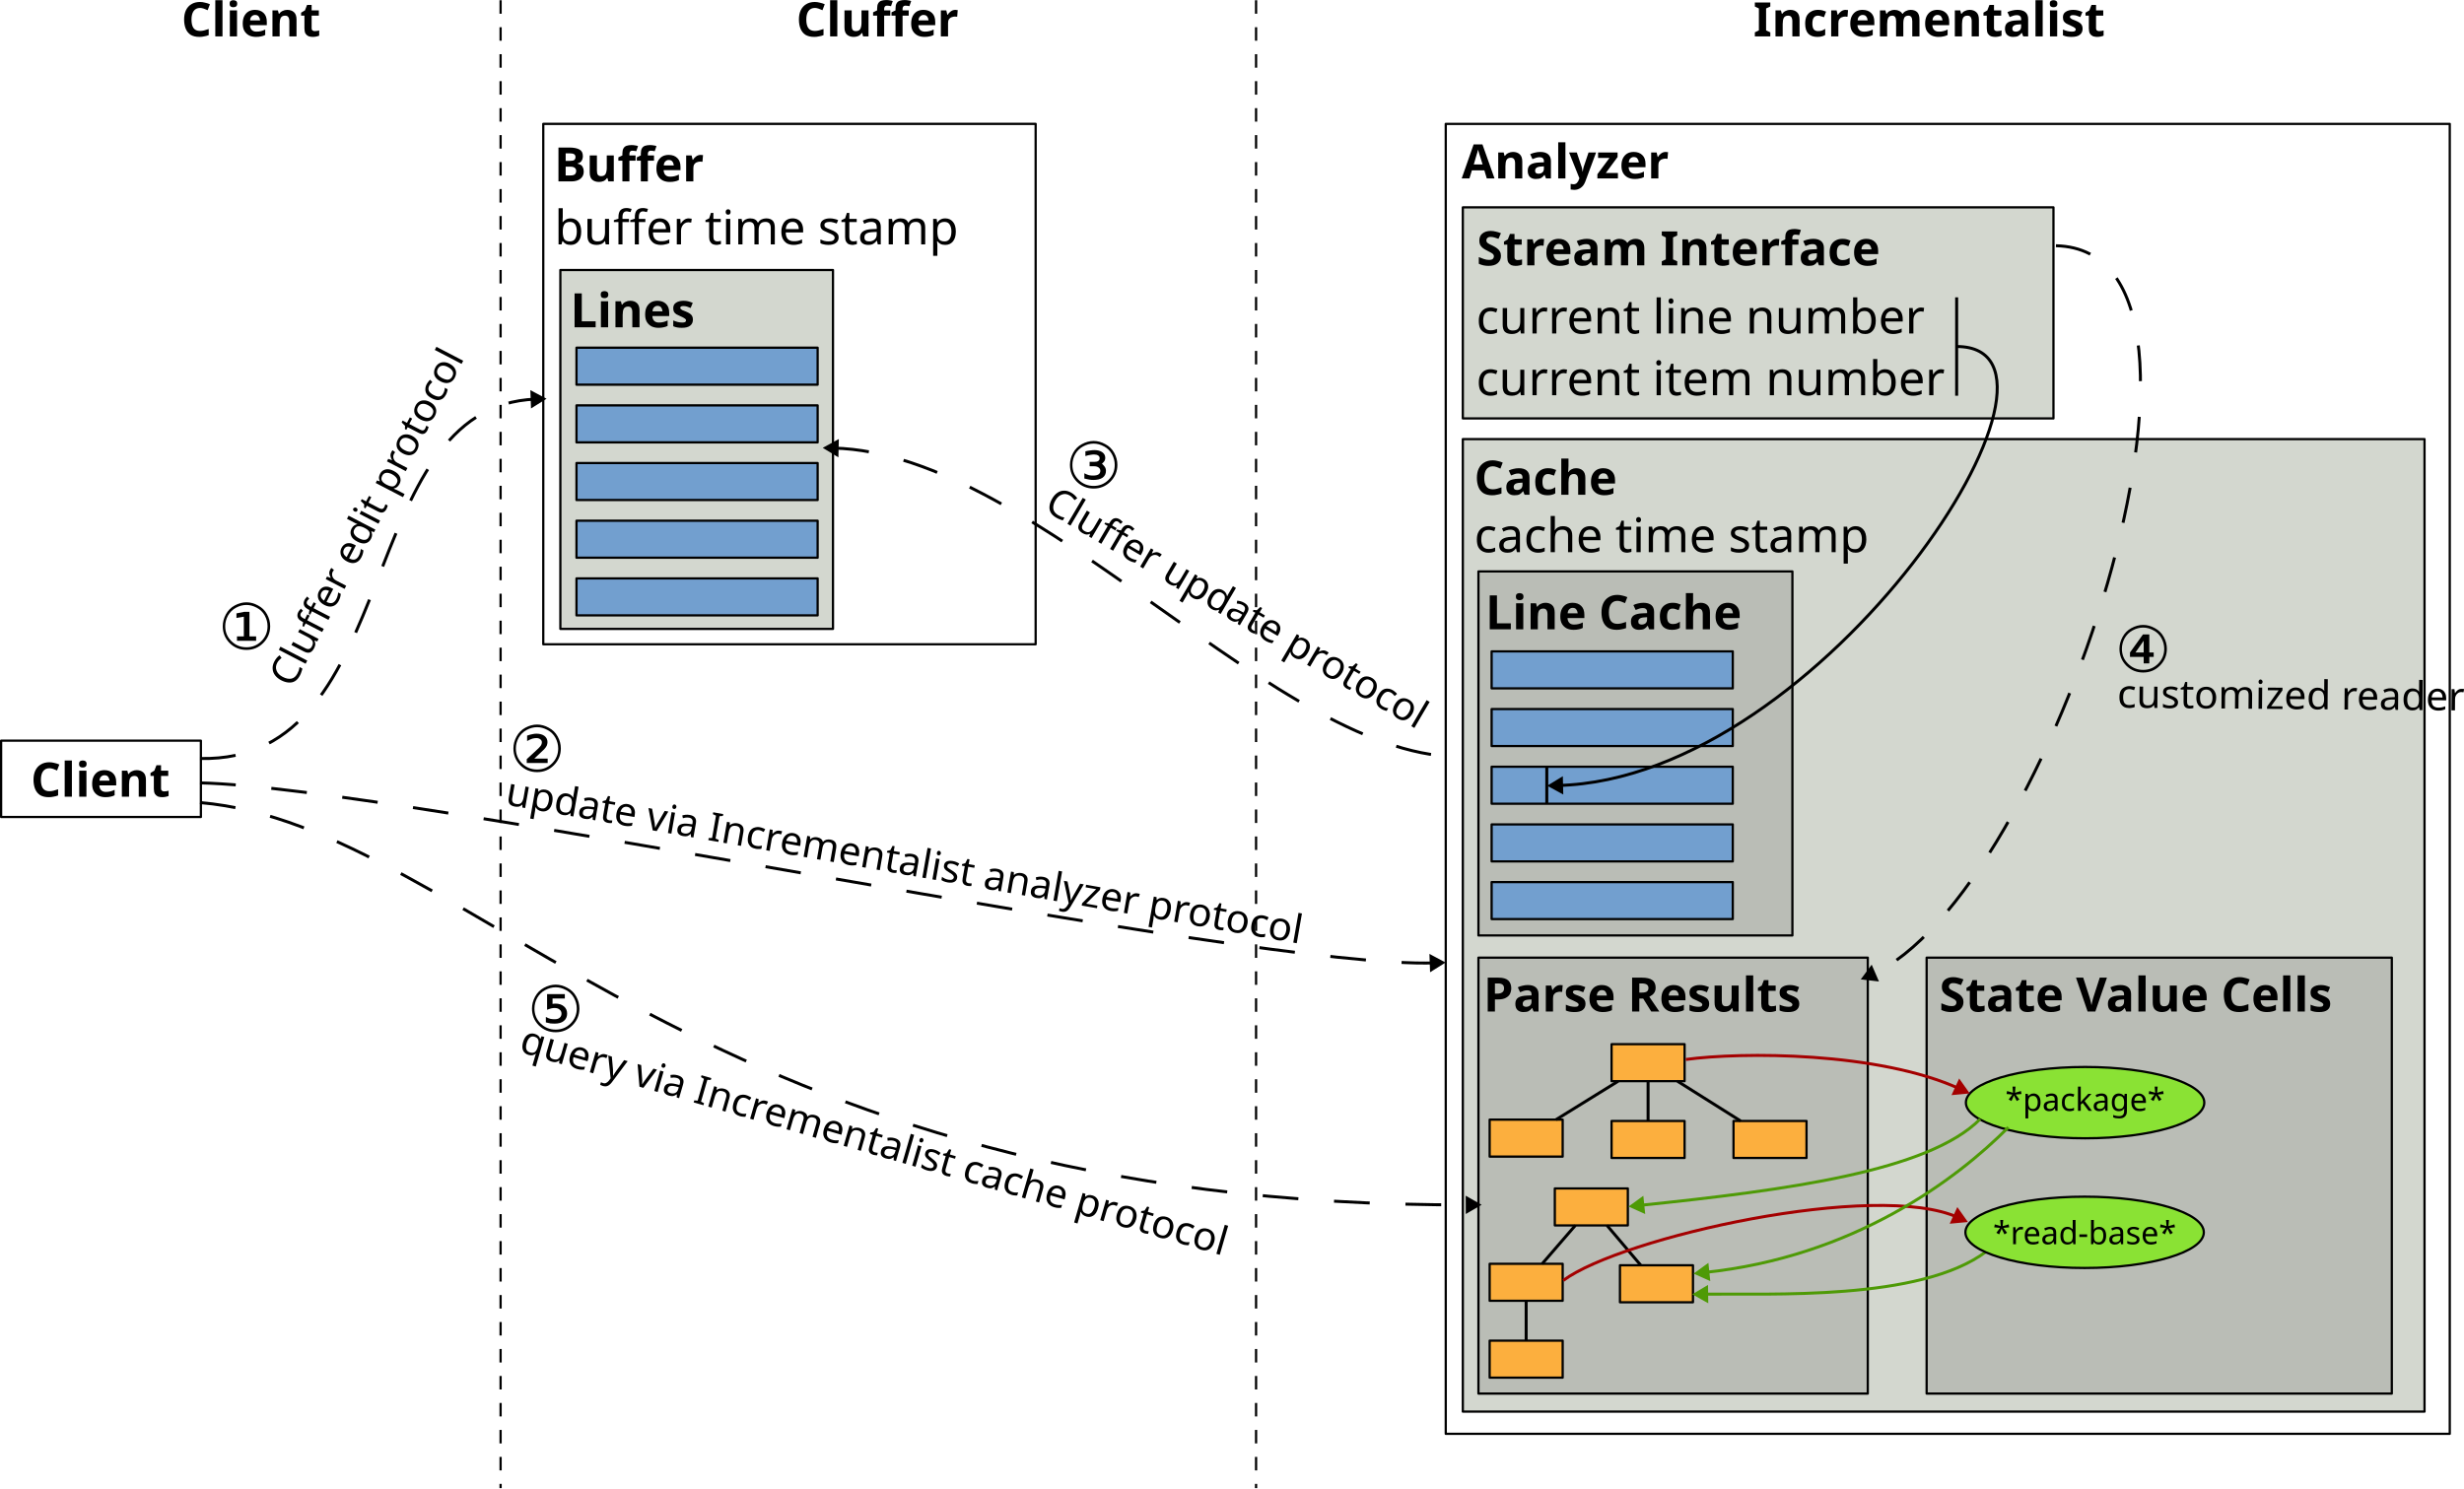
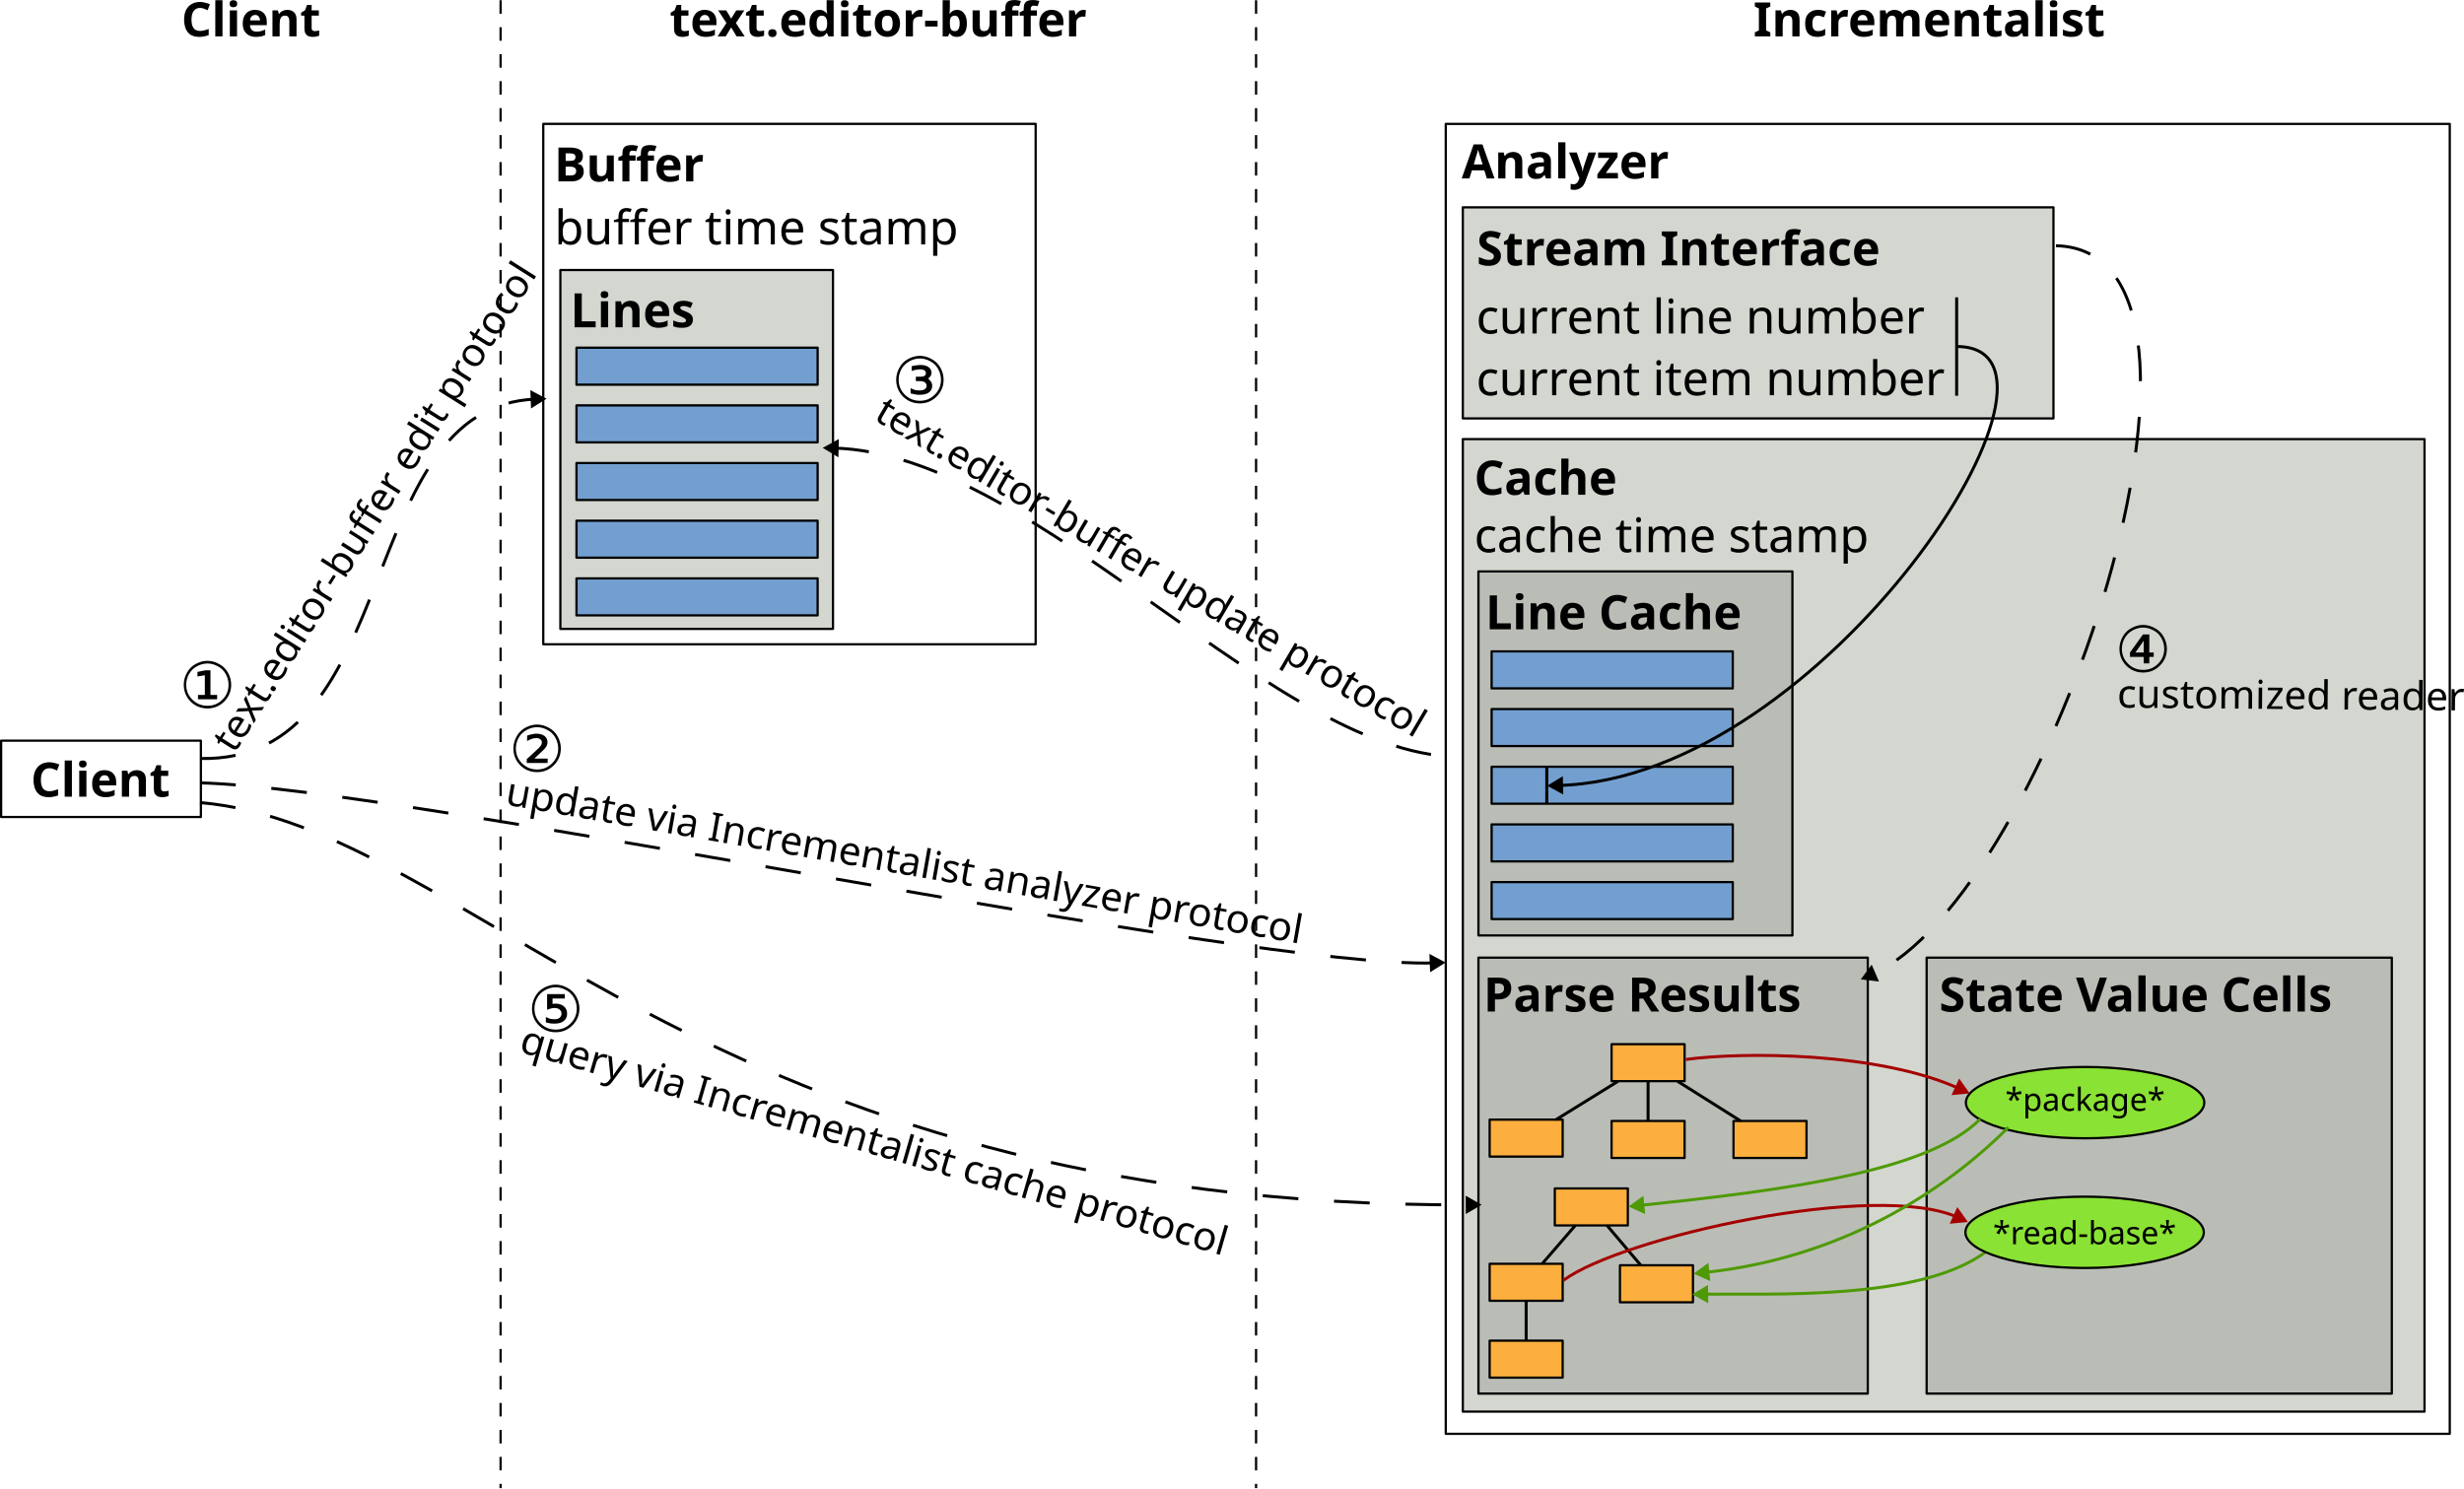
<svg xmlns="http://www.w3.org/2000/svg" width="219.188mm" height="132.401mm" viewBox="0 0 219.188 132.401" version="1.1" id="svg5">
  <defs id="defs2">
    <marker style="overflow:visible" id="TriangleStart" refX="0" refY="0" orient="auto-start-reverse" markerWidth="5.324" markerHeight="6.155" viewBox="0 0 5.324 6.155" preserveAspectRatio="xMidYMid">
      <path transform="scale(0.5)" style="fill:context-stroke;fill-rule:evenodd;stroke:context-stroke;stroke-width:1pt" d="M 5.77,0 -2.88,5 V -5 Z" id="path135" />
    </marker>
  </defs>
  <g id="layer1" transform="translate(11.72963,7.361603)">
    <rect style="fill:none;fill-opacity:1;fill-rule:evenodd;stroke:#000000;stroke-width:0.2;stroke-linecap:round;stroke-linejoin:round;stroke-dasharray:none;stroke-dashoffset:0;stroke-opacity:1" id="rect1004" width="89.313" height="116.545" x="116.879" y="3.66" />
    <text xml:space="preserve" style="font-style:normal;font-variant:normal;font-weight:normal;font-stretch:normal;font-size:4.939px;line-height:0.132px;font-family:sans-serif;-inkscape-font-specification:'sans-serif, Normal';font-variant-ligatures:normal;font-variant-caps:normal;font-variant-numeric:normal;font-variant-east-asian:normal;letter-spacing:0px;word-spacing:0px;fill:#000000;fill-opacity:1;stroke:none;stroke-width:0.265px;stroke-linecap:butt;stroke-linejoin:miter;stroke-opacity:1" x="118.298" y="8.515" id="text1008">
      <tspan id="tspan1006" style="font-style:normal;font-variant:normal;font-weight:bold;font-stretch:normal;font-size:4.233px;font-family:sans-serif;-inkscape-font-specification:'sans-serif, Bold';font-variant-ligatures:normal;font-variant-caps:normal;font-variant-numeric:normal;font-variant-east-asian:normal;fill:#000000;fill-opacity:1;stroke:none;stroke-width:0.265px" x="118.298" y="8.515">Analyzer</tspan>
    </text>
    <g id="g1416" transform="translate(29.57349,-4.517737)">
      <rect style="fill:none;fill-opacity:1;fill-rule:evenodd;stroke:#000000;stroke-width:0.2;stroke-linecap:round;stroke-linejoin:round;stroke-dasharray:none;stroke-dashoffset:0;stroke-opacity:1" id="rect234" width="43.8" height="46.301" x="7.024" y="8.177" />
      <text xml:space="preserve" style="font-style:normal;font-variant:normal;font-weight:normal;font-stretch:normal;font-size:4.939px;line-height:0.132px;font-family:sans-serif;-inkscape-font-specification:'sans-serif, Normal';font-variant-ligatures:normal;font-variant-caps:normal;font-variant-numeric:normal;font-variant-east-asian:normal;letter-spacing:0px;word-spacing:0px;fill:#000000;fill-opacity:1;stroke:none;stroke-width:0.265px;stroke-linecap:butt;stroke-linejoin:miter;stroke-opacity:1" x="8" y="13.293" id="text952">
        <tspan id="tspan950" style="font-style:normal;font-variant:normal;font-weight:bold;font-stretch:normal;font-size:4.233px;font-family:sans-serif;-inkscape-font-specification:'sans-serif, Bold';font-variant-ligatures:normal;font-variant-caps:normal;font-variant-numeric:normal;font-variant-east-asian:normal;fill:#000000;fill-opacity:1;stroke:none;stroke-width:0.265px" x="8" y="13.293">Buffer</tspan>
      </text>
      <g id="g1087" transform="translate(-40.71443,41.00176)">
        <rect style="fill:#d3d7cf;fill-opacity:1;fill-rule:evenodd;stroke:#000000;stroke-width:0.2;stroke-linecap:round;stroke-linejoin:round;stroke-dasharray:none;stroke-dashoffset:0;stroke-opacity:1" id="rect1063" width="24.252" height="31.93" x="49.259" y="-19.823" />
        <rect style="fill:#729fcf;fill-opacity:1;fill-rule:evenodd;stroke:#000000;stroke-width:0.2;stroke-linecap:round;stroke-linejoin:round;stroke-dasharray:none;stroke-dashoffset:0;stroke-opacity:1" id="rect1065" width="21.452" height="3.291" x="50.693" y="-12.911" />
        <text xml:space="preserve" style="font-style:normal;font-variant:normal;font-weight:normal;font-stretch:normal;font-size:4.939px;line-height:0.132px;font-family:sans-serif;-inkscape-font-specification:'sans-serif, Normal';font-variant-ligatures:normal;font-variant-caps:normal;font-variant-numeric:normal;font-variant-east-asian:normal;letter-spacing:0px;word-spacing:0px;fill:#000000;fill-opacity:1;stroke:none;stroke-width:0.265px;stroke-linecap:butt;stroke-linejoin:miter;stroke-opacity:1" x="50.149" y="-14.73" id="text1069">
          <tspan id="tspan1067" style="font-style:normal;font-variant:normal;font-weight:bold;font-stretch:normal;font-size:4.233px;font-family:sans-serif;-inkscape-font-specification:'sans-serif, Bold';font-variant-ligatures:normal;font-variant-caps:normal;font-variant-numeric:normal;font-variant-east-asian:normal;fill:#000000;fill-opacity:1;stroke:none;stroke-width:0.265px" x="50.149" y="-14.73">Lines</tspan>
        </text>
        <rect style="fill:#729fcf;fill-opacity:1;fill-rule:evenodd;stroke:#000000;stroke-width:0.2;stroke-linecap:round;stroke-linejoin:round;stroke-dasharray:none;stroke-dashoffset:0;stroke-opacity:1" id="rect1071" width="21.452" height="3.291" x="50.693" y="-7.779" />
        <rect style="fill:#729fcf;fill-opacity:1;fill-rule:evenodd;stroke:#000000;stroke-width:0.2;stroke-linecap:round;stroke-linejoin:round;stroke-dasharray:none;stroke-dashoffset:0;stroke-opacity:1" id="rect1073" width="21.452" height="3.291" x="50.693" y="-2.648" />
        <rect style="fill:#729fcf;fill-opacity:1;fill-rule:evenodd;stroke:#000000;stroke-width:0.2;stroke-linecap:round;stroke-linejoin:round;stroke-dasharray:none;stroke-dashoffset:0;stroke-opacity:1" id="rect1075" width="21.452" height="3.291" x="50.693" y="2.483" />
        <rect style="fill:#729fcf;fill-opacity:1;fill-rule:evenodd;stroke:#000000;stroke-width:0.2;stroke-linecap:round;stroke-linejoin:round;stroke-dasharray:none;stroke-dashoffset:0;stroke-opacity:1" id="rect1077" width="21.452" height="3.291" x="50.693" y="7.614" />
      </g>
      <text xml:space="preserve" style="font-style:normal;font-variant:normal;font-weight:normal;font-stretch:normal;font-size:4.939px;line-height:0.132px;font-family:sans-serif;-inkscape-font-specification:'sans-serif, Normal';font-variant-ligatures:normal;font-variant-caps:normal;font-variant-numeric:normal;font-variant-east-asian:normal;letter-spacing:0px;word-spacing:0px;fill:#000000;fill-opacity:1;stroke:none;stroke-width:0.265px;stroke-linecap:butt;stroke-linejoin:miter;stroke-opacity:1" x="8.025" y="18.895" id="text1319">
        <tspan id="tspan1317" style="font-style:normal;font-variant:normal;font-weight:normal;font-stretch:normal;font-size:4.233px;font-family:sans-serif;-inkscape-font-specification:'sans-serif, Normal';font-variant-ligatures:normal;font-variant-caps:normal;font-variant-numeric:normal;font-variant-east-asian:normal;fill:#000000;fill-opacity:1;stroke:none;stroke-width:0.265px" x="8.025" y="18.895">buffer time stamp</tspan>
      </text>
    </g>
    <g id="g1652" transform="translate(-1.921683,-11.72685)">
      <rect style="fill:#d3d7cf;fill-opacity:1;fill-rule:evenodd;stroke:#000000;stroke-width:0.2;stroke-linecap:round;stroke-linejoin:round;stroke-dasharray:none;stroke-dashoffset:0;stroke-opacity:1" id="rect1057" width="85.548" height="86.528" x="120.32" y="43.431" />
      <text xml:space="preserve" style="font-style:normal;font-variant:normal;font-weight:normal;font-stretch:normal;font-size:4.939px;line-height:0.132px;font-family:sans-serif;-inkscape-font-specification:'sans-serif, Normal';font-variant-ligatures:normal;font-variant-caps:normal;font-variant-numeric:normal;font-variant-east-asian:normal;letter-spacing:0px;word-spacing:0px;fill:#000000;fill-opacity:1;stroke:none;stroke-width:0.265px;stroke-linecap:butt;stroke-linejoin:miter;stroke-opacity:1" x="121.322" y="48.379" id="text1061">
        <tspan id="tspan1059" style="font-style:normal;font-variant:normal;font-weight:bold;font-stretch:normal;font-size:4.233px;font-family:sans-serif;-inkscape-font-specification:'sans-serif, Bold';font-variant-ligatures:normal;font-variant-caps:normal;font-variant-numeric:normal;font-variant-east-asian:normal;fill:#000000;fill-opacity:1;stroke:none;stroke-width:0.265px" x="121.322" y="48.379">Cache</tspan>
      </text>
      <text xml:space="preserve" style="font-style:normal;font-variant:normal;font-weight:normal;font-stretch:normal;font-size:4.939px;line-height:0.132px;font-family:sans-serif;-inkscape-font-specification:'sans-serif, Normal';font-variant-ligatures:normal;font-variant-caps:normal;font-variant-numeric:normal;font-variant-east-asian:normal;letter-spacing:0px;word-spacing:0px;fill:#000000;fill-opacity:1;stroke:none;stroke-width:0.265px;stroke-linecap:butt;stroke-linejoin:miter;stroke-opacity:1" x="121.337" y="53.491" id="text1315">
        <tspan id="tspan1313" style="font-style:normal;font-variant:normal;font-weight:normal;font-stretch:normal;font-size:4.233px;font-family:sans-serif;-inkscape-font-specification:'sans-serif, Normal';font-variant-ligatures:normal;font-variant-caps:normal;font-variant-numeric:normal;font-variant-east-asian:normal;fill:#000000;fill-opacity:1;stroke:none;stroke-width:0.265px" x="121.337" y="53.491">cache time stamp</tspan>
      </text>
      <g id="g1552" transform="translate(-2.281771,-17.0742)">
        <rect style="fill:#babdb6;fill-opacity:1;fill-rule:evenodd;stroke:#000000;stroke-width:0.2;stroke-linecap:round;stroke-linejoin:round;stroke-dasharray:none;stroke-dashoffset:0;stroke-opacity:1" id="rect1107" width="34.635" height="38.785" x="123.99" y="106.642" />
        <text xml:space="preserve" style="font-style:normal;font-variant:normal;font-weight:normal;font-stretch:normal;font-size:4.939px;line-height:0.132px;font-family:sans-serif;-inkscape-font-specification:'sans-serif, Normal';font-variant-ligatures:normal;font-variant-caps:normal;font-variant-numeric:normal;font-variant-east-asian:normal;letter-spacing:0px;word-spacing:0px;fill:#000000;fill-opacity:1;stroke:none;stroke-width:0.265px;stroke-linecap:butt;stroke-linejoin:miter;stroke-opacity:1" x="124.443" y="111.439" id="text1113">
          <tspan id="tspan1111" style="font-style:normal;font-variant:normal;font-weight:bold;font-stretch:normal;font-size:4.233px;font-family:sans-serif;-inkscape-font-specification:'sans-serif, Bold';font-variant-ligatures:normal;font-variant-caps:normal;font-variant-numeric:normal;font-variant-east-asian:normal;fill:#000000;fill-opacity:1;stroke:none;stroke-width:0.265px" x="124.443" y="111.439">Parse Results</tspan>
        </text>
        <g id="g1522" transform="translate(-4.243311,-4.44754)">
          <rect style="fill:#fcaf3e;fill-opacity:1;fill-rule:evenodd;stroke:#000000;stroke-width:0.2;stroke-linecap:round;stroke-linejoin:round;stroke-dasharray:none;stroke-dashoffset:0;stroke-opacity:1" id="rect1109" width="6.495" height="3.291" x="140.077" y="118.789" />
          <rect style="fill:#fcaf3e;fill-opacity:1;fill-rule:evenodd;stroke:#000000;stroke-width:0.2;stroke-linecap:round;stroke-linejoin:round;stroke-dasharray:none;stroke-dashoffset:0;stroke-opacity:1" id="rect1125" width="6.495" height="3.291" x="129.231" y="125.501" />
          <rect style="fill:#fcaf3e;fill-opacity:1;fill-rule:evenodd;stroke:#000000;stroke-width:0.2;stroke-linecap:round;stroke-linejoin:round;stroke-dasharray:none;stroke-dashoffset:0;stroke-opacity:1" id="rect1127" width="6.495" height="3.291" x="140.077" y="125.62" />
          <rect style="fill:#fcaf3e;fill-opacity:1;fill-rule:evenodd;stroke:#000000;stroke-width:0.2;stroke-linecap:round;stroke-linejoin:round;stroke-dasharray:none;stroke-dashoffset:0;stroke-opacity:1" id="rect1137" width="6.495" height="3.291" x="150.923" y="125.62" />
          <path style="fill:none;fill-rule:evenodd;stroke:#000000;stroke-width:0.265px;stroke-linecap:butt;stroke-linejoin:miter;stroke-opacity:1" d="m 140.665,122.081 -5.527,3.42" id="path1214" />
          <path style="fill:none;fill-rule:evenodd;stroke:#000000;stroke-width:0.265px;stroke-linecap:butt;stroke-linejoin:miter;stroke-opacity:1" d="m 143.324,122.081 0,3.539" id="path1216" />
          <path style="fill:none;fill-rule:evenodd;stroke:#000000;stroke-width:0.265px;stroke-linecap:butt;stroke-linejoin:miter;stroke-opacity:1" d="m 145.937,122.081 5.62,3.539" id="path1218" />
        </g>
        <g id="g1531" transform="translate(-4.243311,-9.695215)">
          <rect style="fill:#fcaf3e;fill-opacity:1;fill-rule:evenodd;stroke:#000000;stroke-width:0.2;stroke-linecap:round;stroke-linejoin:round;stroke-dasharray:none;stroke-dashoffset:0;stroke-opacity:1" id="rect1129" width="6.495" height="3.291" x="135.027" y="136.87" />
          <rect style="fill:#fcaf3e;fill-opacity:1;fill-rule:evenodd;stroke:#000000;stroke-width:0.2;stroke-linecap:round;stroke-linejoin:round;stroke-dasharray:none;stroke-dashoffset:0;stroke-opacity:1" id="rect1133" width="6.495" height="3.291" x="129.231" y="150.412" />
          <rect style="fill:#fcaf3e;fill-opacity:1;fill-rule:evenodd;stroke:#000000;stroke-width:0.2;stroke-linecap:round;stroke-linejoin:round;stroke-dasharray:none;stroke-dashoffset:0;stroke-opacity:1" id="rect1131" width="6.495" height="3.291" x="129.231" y="143.575" />
          <rect style="fill:#fcaf3e;fill-opacity:1;fill-rule:evenodd;stroke:#000000;stroke-width:0.2;stroke-linecap:round;stroke-linejoin:round;stroke-dasharray:none;stroke-dashoffset:0;stroke-opacity:1" id="rect1135" width="6.495" height="3.291" x="140.822" y="143.707" />
          <path style="fill:none;fill-rule:evenodd;stroke:#000000;stroke-width:0.265px;stroke-linecap:butt;stroke-linejoin:miter;stroke-opacity:1" d="m 136.852,140.162 -2.951,3.414" id="path1224" />
          <path style="fill:none;fill-rule:evenodd;stroke:#000000;stroke-width:0.265px;stroke-linecap:butt;stroke-linejoin:miter;stroke-opacity:1" d="m 132.478,146.866 v 3.546" id="path1226" />
          <path style="fill:none;fill-rule:evenodd;stroke:#000000;stroke-width:0.265px;stroke-linecap:butt;stroke-linejoin:miter;stroke-opacity:1" d="m 139.669,140.162 3.006,3.546" id="path1228" />
        </g>
      </g>
      <g id="g1496" transform="translate(-2.270533,-12.90343)">
        <rect style="fill:#babdb6;fill-opacity:1;fill-rule:evenodd;stroke:#000000;stroke-width:0.2;stroke-linecap:round;stroke-linejoin:round;stroke-dasharray:none;stroke-dashoffset:0;stroke-opacity:1" id="rect1089" width="27.929" height="32.387" x="123.979" y="68.11" />
        <rect style="fill:#729fcf;fill-opacity:1;fill-rule:evenodd;stroke:#000000;stroke-width:0.2;stroke-linecap:round;stroke-linejoin:round;stroke-dasharray:none;stroke-dashoffset:0;stroke-opacity:1" id="rect1091" width="21.452" height="3.291" x="125.152" y="75.223" />
        <rect style="fill:#729fcf;fill-opacity:1;fill-rule:evenodd;stroke:#000000;stroke-width:0.2;stroke-linecap:round;stroke-linejoin:round;stroke-dasharray:none;stroke-dashoffset:0;stroke-opacity:1" id="rect1097" width="21.452" height="3.291" x="125.152" y="80.354" />
        <rect style="fill:#729fcf;fill-opacity:1;fill-rule:evenodd;stroke:#000000;stroke-width:0.2;stroke-linecap:round;stroke-linejoin:round;stroke-dasharray:none;stroke-dashoffset:0;stroke-opacity:1" id="rect1099" width="21.452" height="3.291" x="125.152" y="85.485" />
        <rect style="fill:#729fcf;fill-opacity:1;fill-rule:evenodd;stroke:#000000;stroke-width:0.2;stroke-linecap:round;stroke-linejoin:round;stroke-dasharray:none;stroke-dashoffset:0;stroke-opacity:1" id="rect1101" width="21.452" height="3.291" x="125.152" y="90.617" />
        <rect style="fill:#729fcf;fill-opacity:1;fill-rule:evenodd;stroke:#000000;stroke-width:0.2;stroke-linecap:round;stroke-linejoin:round;stroke-dasharray:none;stroke-dashoffset:0;stroke-opacity:1" id="rect1103" width="21.452" height="3.291" x="125.152" y="95.748" />
        <text xml:space="preserve" style="font-style:normal;font-variant:normal;font-weight:normal;font-stretch:normal;font-size:4.939px;line-height:0.132px;font-family:sans-serif;-inkscape-font-specification:'sans-serif, Normal';font-variant-ligatures:normal;font-variant-caps:normal;font-variant-numeric:normal;font-variant-east-asian:normal;letter-spacing:0px;word-spacing:0px;fill:#000000;fill-opacity:1;stroke:none;stroke-width:0.265px;stroke-linecap:butt;stroke-linejoin:miter;stroke-opacity:1" x="124.608" y="73.257" id="text1095">
          <tspan id="tspan1093" style="font-style:normal;font-variant:normal;font-weight:bold;font-stretch:normal;font-size:4.233px;font-family:sans-serif;-inkscape-font-specification:'sans-serif, Bold';font-variant-ligatures:normal;font-variant-caps:normal;font-variant-numeric:normal;font-variant-east-asian:normal;fill:#000000;fill-opacity:1;stroke:none;stroke-width:0.265px" x="124.608" y="73.257">Line Cache</tspan>
        </text>
      </g>
      <rect style="fill:#babdb6;fill-opacity:1;fill-rule:evenodd;stroke:#000000;stroke-width:0.2;stroke-linecap:round;stroke-linejoin:round;stroke-dasharray:none;stroke-dashoffset:0;stroke-opacity:1" id="rect1196" width="41.38" height="38.785" x="163.86" y="106.642" transform="translate(-2.281771,-17.0742)" />
      <text xml:space="preserve" style="font-style:normal;font-variant:normal;font-weight:normal;font-stretch:normal;font-size:4.939px;line-height:0.132px;font-family:sans-serif;-inkscape-font-specification:'sans-serif, Normal';font-variant-ligatures:normal;font-variant-caps:normal;font-variant-numeric:normal;font-variant-east-asian:normal;letter-spacing:0px;word-spacing:0px;fill:#000000;fill-opacity:1;stroke:none;stroke-width:0.265px;stroke-linecap:butt;stroke-linejoin:miter;stroke-opacity:1" x="164.981" y="111.439" id="text1200" transform="translate(-2.281771,-17.0742)">
        <tspan id="tspan1198" style="font-style:normal;font-variant:normal;font-weight:bold;font-stretch:normal;font-size:4.233px;font-family:sans-serif;-inkscape-font-specification:'sans-serif, Bold';font-variant-ligatures:normal;font-variant-caps:normal;font-variant-numeric:normal;font-variant-east-asian:normal;fill:#000000;fill-opacity:1;stroke:none;stroke-width:0.265px" x="164.981" y="111.439">State Value Cells</tspan>
      </text>
    </g>
    <g id="g1425" transform="translate(-1.997031,-3.425369)">
      <rect style="fill:#d3d7cf;fill-opacity:1;fill-rule:evenodd;stroke:#000000;stroke-width:0.2;stroke-linecap:round;stroke-linejoin:round;stroke-dasharray:none;stroke-dashoffset:0;stroke-opacity:1" id="rect1333" width="52.541" height="18.779" x="120.395" y="14.513" />
      <text xml:space="preserve" style="font-style:normal;font-variant:normal;font-weight:normal;font-stretch:normal;font-size:4.939px;line-height:0.132px;font-family:sans-serif;-inkscape-font-specification:'sans-serif, Normal';font-variant-ligatures:normal;font-variant-caps:normal;font-variant-numeric:normal;font-variant-east-asian:normal;letter-spacing:0px;word-spacing:0px;fill:#000000;fill-opacity:1;stroke:none;stroke-width:0.265px;stroke-linecap:butt;stroke-linejoin:miter;stroke-opacity:1" x="121.582" y="25.736" id="text1331">
        <tspan id="tspan1329" style="font-style:normal;font-variant:normal;font-weight:normal;font-stretch:normal;font-size:4.233px;font-family:sans-serif;-inkscape-font-specification:'sans-serif, Normal';font-variant-ligatures:normal;font-variant-caps:normal;font-variant-numeric:normal;font-variant-east-asian:normal;fill:#000000;fill-opacity:1;stroke:none;stroke-width:0.265px" x="121.582" y="25.736">current line number</tspan>
      </text>
      <text xml:space="preserve" style="font-style:normal;font-variant:normal;font-weight:normal;font-stretch:normal;font-size:4.939px;line-height:0.132px;font-family:sans-serif;-inkscape-font-specification:'sans-serif, Normal';font-variant-ligatures:normal;font-variant-caps:normal;font-variant-numeric:normal;font-variant-east-asian:normal;letter-spacing:0px;word-spacing:0px;fill:#000000;fill-opacity:1;stroke:none;stroke-width:0.265px;stroke-linecap:butt;stroke-linejoin:miter;stroke-opacity:1" x="121.582" y="31.229" id="text1337">
        <tspan id="tspan1335" style="font-style:normal;font-variant:normal;font-weight:normal;font-stretch:normal;font-size:4.233px;font-family:sans-serif;-inkscape-font-specification:'sans-serif, Normal';font-variant-ligatures:normal;font-variant-caps:normal;font-variant-numeric:normal;font-variant-east-asian:normal;fill:#000000;fill-opacity:1;stroke:none;stroke-width:0.265px" x="121.582" y="31.229">current item number</tspan>
      </text>
      <text xml:space="preserve" style="font-style:normal;font-variant:normal;font-weight:normal;font-stretch:normal;font-size:4.939px;line-height:0.132px;font-family:sans-serif;-inkscape-font-specification:'sans-serif, Normal';font-variant-ligatures:normal;font-variant-caps:normal;font-variant-numeric:normal;font-variant-east-asian:normal;letter-spacing:0px;word-spacing:0px;fill:#000000;fill-opacity:1;stroke:none;stroke-width:0.265px;stroke-linecap:butt;stroke-linejoin:miter;stroke-opacity:1" x="121.627" y="19.674" id="text1341">
        <tspan id="tspan1339" style="font-style:normal;font-variant:normal;font-weight:bold;font-stretch:normal;font-size:4.233px;font-family:sans-serif;-inkscape-font-specification:'sans-serif, Bold';font-variant-ligatures:normal;font-variant-caps:normal;font-variant-numeric:normal;font-variant-east-asian:normal;fill:#000000;fill-opacity:1;stroke:none;stroke-width:0.265px" x="121.627" y="19.674">Stream Interface</tspan>
      </text>
    </g>
    <path style="fill:none;fill-rule:evenodd;stroke:#000000;stroke-width:0.265px;stroke-linecap:butt;stroke-linejoin:miter;stroke-opacity:1;marker-end:url(#TriangleStart)" d="m 162.327,23.469 c 13.059,0 -11.73,38.501 -35.483,39.054" id="path1717" />
    <path style="fill:none;fill-rule:evenodd;stroke:#000000;stroke-width:0.265px;stroke-linecap:butt;stroke-linejoin:miter;stroke-opacity:1" d="m 125.867,60.878 v 3.238" id="path1936" />
    <path style="fill:none;fill-rule:evenodd;stroke:#000000;stroke-width:0.265;stroke-linecap:butt;stroke-linejoin:miter;stroke-dasharray:3.18, 3.18;stroke-dashoffset:0;stroke-opacity:1;marker-start:url(#TriangleStart)" d="m 62.4,32.504 c 18.299,0.425 39.841,28.041 56.219,27.453" id="path2062" />
-     <text xml:space="preserve" style="font-size:352.425px;line-height:0.066px;font-family:Sans;-inkscape-font-specification:'Sans, Normal';letter-spacing:0px;word-spacing:0px;fill:#000000;fill-opacity:1;stroke:none;stroke-width:0.265px;stroke-linecap:butt;stroke-linejoin:miter;stroke-opacity:1" x="89.106" y="-8.381" id="text2810" transform="rotate(30.47378)">
-       <tspan id="tspan2808" style="font-style:normal;font-variant:normal;font-weight:normal;font-stretch:normal;font-size:3.528px;font-family:sans-serif;-inkscape-font-specification:sans-serif;font-variant-ligatures:normal;font-variant-caps:normal;font-variant-numeric:normal;font-variant-east-asian:normal;fill:#000000;fill-opacity:1;stroke:none;stroke-width:0.265px" x="89.106" y="-8.381">Cluffer update protocol</tspan>
+     <text xml:space="preserve" style="font-size:352.425px;line-height:0.066px;font-family:Sans;-inkscape-font-specification:'Sans, Normal';letter-spacing:0px;word-spacing:0px;fill:#000000;fill-opacity:1;stroke:none;stroke-width:0.265px;stroke-linecap:butt;stroke-linejoin:miter;stroke-opacity:1" x="71.975" y="-7.634" id="text2810" transform="rotate(30.47378)">
+       <tspan id="tspan2808" style="font-style:normal;font-variant:normal;font-weight:normal;font-stretch:normal;font-size:3.528px;font-family:sans-serif;-inkscape-font-specification:sans-serif;font-variant-ligatures:normal;font-variant-caps:normal;font-variant-numeric:normal;font-variant-east-asian:normal;fill:#000000;fill-opacity:1;stroke:none;stroke-width:0.265px" x="71.975" y="-7.634">text.editor-buffer update protocol</tspan>
    </text>
    <path style="fill:none;fill-rule:evenodd;stroke:#000000;stroke-width:0.265;stroke-linecap:butt;stroke-linejoin:miter;stroke-dasharray:3.18, 3.18;stroke-dashoffset:0;stroke-opacity:1;marker-end:url(#TriangleStart)" d="m 171.158,14.501 c 18.299,0.425 -0.56,58.008 -16.497,64.899" id="path2826" />
    <text xml:space="preserve" style="font-size:352.425px;line-height:0.066px;font-family:Sans;-inkscape-font-specification:'Sans, Normal';letter-spacing:0px;word-spacing:0px;fill:#000000;fill-opacity:1;stroke:none;stroke-width:0.265px;stroke-linecap:butt;stroke-linejoin:miter;stroke-opacity:1" x="177.065" y="54.134" id="text2832" transform="rotate(0.473782)">
      <tspan id="tspan2830" style="font-style:normal;font-variant:normal;font-weight:normal;font-stretch:normal;font-size:3.528px;font-family:sans-serif;-inkscape-font-specification:sans-serif;font-variant-ligatures:normal;font-variant-caps:normal;font-variant-numeric:normal;font-variant-east-asian:normal;fill:#000000;fill-opacity:1;stroke:none;stroke-width:0.265px" x="177.065" y="54.134">customized reader</tspan>
    </text>
    <g id="g3039" transform="translate(-53.58013,-5.00562)">
      <rect style="fill:none;fill-opacity:1;fill-rule:evenodd;stroke:#000000;stroke-width:0.2;stroke-linecap:round;stroke-linejoin:round;stroke-dasharray:none;stroke-dashoffset:0;stroke-opacity:1" id="rect2992" width="17.77" height="6.791" x="41.95" y="63.542" />
      <text xml:space="preserve" style="font-style:normal;font-variant:normal;font-weight:normal;font-stretch:normal;font-size:4.939px;line-height:0.132px;font-family:sans-serif;-inkscape-font-specification:'sans-serif, Normal';font-variant-ligatures:normal;font-variant-caps:normal;font-variant-numeric:normal;font-variant-east-asian:normal;letter-spacing:0px;word-spacing:0px;fill:#000000;fill-opacity:1;stroke:none;stroke-width:0.265px;stroke-linecap:butt;stroke-linejoin:miter;stroke-opacity:1" x="44.581" y="68.525" id="text2996">
        <tspan id="tspan2994" style="font-style:normal;font-variant:normal;font-weight:bold;font-stretch:normal;font-size:4.233px;font-family:sans-serif;-inkscape-font-specification:'sans-serif, Bold';font-variant-ligatures:normal;font-variant-caps:normal;font-variant-numeric:normal;font-variant-east-asian:normal;fill:#000000;fill-opacity:1;stroke:none;stroke-width:0.265px" x="44.581" y="68.525">Client</tspan>
      </text>
    </g>
    <path style="fill:none;fill-rule:evenodd;stroke:#000000;stroke-width:0.265;stroke-linecap:butt;stroke-linejoin:miter;stroke-dasharray:3.18, 3.18;stroke-dashoffset:0;stroke-opacity:1;marker-end:url(#TriangleStart)" d="M 6.066,60.122 C 24.365,60.547 19.57,28.736 35.948,28.147" id="path3041" />
    <path style="fill:none;fill-rule:evenodd;stroke:#000000;stroke-width:0.265;stroke-linecap:butt;stroke-linejoin:miter;stroke-dasharray:3.18, 3.18;stroke-dashoffset:0;stroke-opacity:1;marker-end:url(#TriangleStart)" d="M 6.066,64.044 C 30.131,66.102 50.783,100.143 119.128,99.834" id="path3043" />
    <path style="fill:none;fill-rule:evenodd;stroke:#000000;stroke-width:0.265;stroke-linecap:butt;stroke-linejoin:miter;stroke-dasharray:3.18, 3.18;stroke-dashoffset:0;stroke-opacity:1;marker-end:url(#TriangleStart)" d="M 6.066,62.292 C 24.365,62.717 99.547,78.895 115.926,78.307" id="path3045" />
-     <text xml:space="preserve" style="font-size:352.425px;line-height:0.066px;font-family:Sans;-inkscape-font-specification:'Sans, Normal';letter-spacing:0px;word-spacing:0px;fill:#000000;fill-opacity:1;stroke:none;stroke-width:0.265px;stroke-linecap:butt;stroke-linejoin:miter;stroke-opacity:1" x="-41.259" y="37.565" id="text3049" transform="rotate(-62.52719)">
-       <tspan id="tspan3047" style="font-style:normal;font-variant:normal;font-weight:normal;font-stretch:normal;font-size:3.528px;font-family:sans-serif;-inkscape-font-specification:sans-serif;font-variant-ligatures:normal;font-variant-caps:normal;font-variant-numeric:normal;font-variant-east-asian:normal;fill:#000000;fill-opacity:1;stroke:none;stroke-width:0.265px" x="-41.259" y="37.565">Cluffer edit protocol</tspan>
+     <text xml:space="preserve" style="font-size:352.425px;line-height:0px;font-family:Sans;-inkscape-font-specification:'Sans, Normal';letter-spacing:0px;word-spacing:0px;fill:#000000;fill-opacity:1;stroke:none;stroke-width:0.265px;stroke-linecap:butt;stroke-linejoin:miter;stroke-opacity:1" x="-45.664" y="39.599" id="text3049" transform="rotate(-57.72913)">
+       <tspan style="font-style:normal;font-variant:normal;font-weight:normal;font-stretch:normal;font-size:3.528px;line-height:0px;font-family:sans-serif;-inkscape-font-specification:sans-serif;font-variant-ligatures:normal;font-variant-caps:normal;font-variant-numeric:normal;font-variant-east-asian:normal;fill:#000000;fill-opacity:1;stroke:none;stroke-width:0.265px" x="-45.664" y="39.599" id="tspan2">text.editor-buffer edit protocol</tspan>
    </text>
    <text xml:space="preserve" style="font-size:352.425px;line-height:0.066px;font-family:Sans;-inkscape-font-specification:'Sans, Normal';letter-spacing:0px;word-spacing:0px;fill:#000000;fill-opacity:1;stroke:none;stroke-width:0.265px;stroke-linecap:butt;stroke-linejoin:miter;stroke-opacity:1" x="43.722" y="57.527" id="text3053" transform="rotate(9.938762)">
      <tspan id="tspan3051" style="font-style:normal;font-variant:normal;font-weight:normal;font-stretch:normal;font-size:3.528px;font-family:sans-serif;-inkscape-font-specification:sans-serif;font-variant-ligatures:normal;font-variant-caps:normal;font-variant-numeric:normal;font-variant-east-asian:normal;fill:#000000;fill-opacity:1;stroke:none;stroke-width:0.265px" x="43.722" y="57.527">update via Incrementalist analyzer protocol</tspan>
    </text>
    <text xml:space="preserve" style="font-size:352.425px;line-height:0.066px;font-family:Sans;-inkscape-font-specification:'Sans, Normal';letter-spacing:0px;word-spacing:0px;fill:#000000;fill-opacity:1;stroke:none;stroke-width:0.265px;stroke-linecap:butt;stroke-linejoin:miter;stroke-opacity:1" x="56.995" y="73.23" id="text3057" transform="rotate(16.15923)">
      <tspan id="tspan3055" style="font-style:normal;font-variant:normal;font-weight:normal;font-stretch:normal;font-size:3.528px;font-family:sans-serif;-inkscape-font-specification:sans-serif;font-variant-ligatures:normal;font-variant-caps:normal;font-variant-numeric:normal;font-variant-east-asian:normal;fill:#000000;fill-opacity:1;stroke:none;stroke-width:0.265px" x="56.995" y="73.23">query via Incrementalist cache protocol</tspan>
    </text>
    <path style="fill:none;fill-rule:evenodd;stroke:#000000;stroke-width:0.2;stroke-linecap:butt;stroke-linejoin:miter;stroke-dasharray:1.2, 1.2;stroke-dashoffset:0;stroke-opacity:1" d="M 32.802,-7.34 V 125.039" id="path1554" />
    <path style="fill:none;fill-rule:evenodd;stroke:#000000;stroke-width:0.2;stroke-linecap:butt;stroke-linejoin:miter;stroke-dasharray:1.2, 1.2;stroke-dashoffset:0;stroke-opacity:1" d="M 100.006,-7.34 V 125.039" id="path1556" />
    <text xml:space="preserve" style="font-size:4.233px;line-height:6.615px;font-family:sans-serif;-inkscape-font-specification:'sans-serif, Normal';letter-spacing:0px;word-spacing:0px;fill:#000000;fill-opacity:1;stroke:none;stroke-width:0.265px;stroke-linecap:butt;stroke-linejoin:miter;stroke-opacity:1" x="4.399" y="-4.123" id="text1560">
      <tspan id="tspan1558" style="font-style:normal;font-variant:normal;font-weight:bold;font-stretch:normal;font-size:4.233px;font-family:sans-serif;-inkscape-font-specification:'sans-serif, Bold';font-variant-ligatures:normal;font-variant-caps:normal;font-variant-numeric:normal;font-variant-east-asian:normal;fill:#000000;fill-opacity:1;stroke:none;stroke-width:0.265px" x="4.399" y="-4.123">Client</tspan>
    </text>
-     <text xml:space="preserve" style="font-size:4.233px;line-height:6.615px;font-family:sans-serif;-inkscape-font-specification:'sans-serif, Normal';letter-spacing:0px;word-spacing:0px;fill:#000000;fill-opacity:1;stroke:none;stroke-width:0.265px;stroke-linecap:butt;stroke-linejoin:miter;stroke-opacity:1" x="59.091" y="-4.123" id="text1564">
-       <tspan id="tspan1562" style="font-style:normal;font-variant:normal;font-weight:bold;font-stretch:normal;font-size:4.233px;font-family:sans-serif;-inkscape-font-specification:'sans-serif, Bold';font-variant-ligatures:normal;font-variant-caps:normal;font-variant-numeric:normal;font-variant-east-asian:normal;fill:#000000;fill-opacity:1;stroke:none;stroke-width:0.265px" x="59.091" y="-4.123">Cluffer</tspan>
+     <text xml:space="preserve" style="font-size:4.233px;line-height:6.615px;font-family:sans-serif;-inkscape-font-specification:'sans-serif, Normal';letter-spacing:0px;word-spacing:0px;fill:#000000;fill-opacity:1;stroke:none;stroke-width:0.265px;stroke-linecap:butt;stroke-linejoin:miter;stroke-opacity:1" x="47.839" y="-4.123" id="text1564">
+       <tspan id="tspan1562" style="font-style:normal;font-variant:normal;font-weight:bold;font-stretch:normal;font-size:4.233px;font-family:sans-serif;-inkscape-font-specification:'sans-serif, Bold';font-variant-ligatures:normal;font-variant-caps:normal;font-variant-numeric:normal;font-variant-east-asian:normal;fill:#000000;fill-opacity:1;stroke:none;stroke-width:0.265px" x="47.839" y="-4.123">text.editor-buffer</tspan>
    </text>
    <text xml:space="preserve" style="font-size:4.233px;line-height:6.615px;font-family:sans-serif;-inkscape-font-specification:'sans-serif, Normal';letter-spacing:0px;word-spacing:0px;fill:#000000;fill-opacity:1;stroke:none;stroke-width:0.265px;stroke-linecap:butt;stroke-linejoin:miter;stroke-opacity:1" x="144.234" y="-4.123" id="text1568">
      <tspan id="tspan1566" style="font-style:normal;font-variant:normal;font-weight:bold;font-stretch:normal;font-size:4.233px;font-family:sans-serif;-inkscape-font-specification:'sans-serif, Bold';font-variant-ligatures:normal;font-variant-caps:normal;font-variant-numeric:normal;font-variant-east-asian:normal;fill:#000000;fill-opacity:1;stroke:none;stroke-width:0.265px" x="144.234" y="-4.123">Incrementalist</tspan>
    </text>
-     <text xml:space="preserve" style="font-style:normal;font-variant:normal;font-weight:normal;font-stretch:normal;font-size:5.644px;line-height:8.819px;font-family:sans-serif;-inkscape-font-specification:'sans-serif, Normal';font-variant-ligatures:normal;font-variant-caps:normal;font-variant-numeric:normal;font-variant-east-asian:normal;letter-spacing:0px;word-spacing:0px;fill:#000000;fill-opacity:1;stroke:none;stroke-width:0.265px;stroke-linecap:butt;stroke-linejoin:miter;stroke-opacity:1" x="7.664" y="50.398" id="text1888">
-       <tspan id="tspan1886" style="font-style:normal;font-variant:normal;font-weight:normal;font-stretch:normal;font-size:5.644px;font-family:sans-serif;-inkscape-font-specification:'sans-serif, Normal';font-variant-ligatures:normal;font-variant-caps:normal;font-variant-numeric:normal;font-variant-east-asian:normal;fill:#000000;fill-opacity:1;stroke:none;stroke-width:0.265px" x="7.664" y="50.398">①</tspan>
+     <text xml:space="preserve" style="font-style:normal;font-variant:normal;font-weight:normal;font-stretch:normal;font-size:5.644px;line-height:8.819px;font-family:sans-serif;-inkscape-font-specification:'sans-serif, Normal';font-variant-ligatures:normal;font-variant-caps:normal;font-variant-numeric:normal;font-variant-east-asian:normal;letter-spacing:0px;word-spacing:0px;fill:#000000;fill-opacity:1;stroke:none;stroke-width:0.265px;stroke-linecap:butt;stroke-linejoin:miter;stroke-opacity:1" x="4.194" y="55.604" id="text1888">
+       <tspan id="tspan1886" style="font-style:normal;font-variant:normal;font-weight:normal;font-stretch:normal;font-size:5.644px;font-family:sans-serif;-inkscape-font-specification:'sans-serif, Normal';font-variant-ligatures:normal;font-variant-caps:normal;font-variant-numeric:normal;font-variant-east-asian:normal;fill:#000000;fill-opacity:1;stroke:none;stroke-width:0.265px" x="4.194" y="55.604">①</tspan>
    </text>
    <text xml:space="preserve" style="font-size:4.233px;line-height:6.615px;font-family:sans-serif;-inkscape-font-specification:'sans-serif, Normal';letter-spacing:0px;word-spacing:0px;fill:none;stroke:#000000;stroke-width:0.265px;stroke-linecap:butt;stroke-linejoin:miter;stroke-opacity:1" x="3.26" y="116.561" id="text1892">
      <tspan id="tspan1890" style="stroke-width:0.265px" x="3.26" y="116.561" />
    </text>
    <text xml:space="preserve" style="font-style:normal;font-variant:normal;font-weight:normal;font-stretch:normal;font-size:5.644px;line-height:8.819px;font-family:sans-serif;-inkscape-font-specification:'sans-serif, Normal';font-variant-ligatures:normal;font-variant-caps:normal;font-variant-numeric:normal;font-variant-east-asian:normal;letter-spacing:0px;word-spacing:0px;fill:#000000;fill-opacity:1;stroke:none;stroke-width:0.265px;stroke-linecap:butt;stroke-linejoin:miter;stroke-opacity:1" x="33.521" y="61.275" id="text1904">
      <tspan id="tspan1902" style="font-style:normal;font-variant:normal;font-weight:normal;font-stretch:normal;font-size:5.644px;font-family:sans-serif;-inkscape-font-specification:'sans-serif, Normal';font-variant-ligatures:normal;font-variant-caps:normal;font-variant-numeric:normal;font-variant-east-asian:normal;fill:#000000;fill-opacity:1;stroke:none;stroke-width:0.265px" x="33.521" y="61.275">②</tspan>
    </text>
-     <text xml:space="preserve" style="font-style:normal;font-variant:normal;font-weight:normal;font-stretch:normal;font-size:5.644px;line-height:8.819px;font-family:sans-serif;-inkscape-font-specification:'sans-serif, Normal';font-variant-ligatures:normal;font-variant-caps:normal;font-variant-numeric:normal;font-variant-east-asian:normal;letter-spacing:0px;word-spacing:0px;fill:#000000;fill-opacity:1;stroke:none;stroke-width:0.265px;stroke-linecap:butt;stroke-linejoin:miter;stroke-opacity:1" x="83.028" y="36.042" id="text1908">
-       <tspan id="tspan1906" style="font-style:normal;font-variant:normal;font-weight:normal;font-stretch:normal;font-size:5.644px;font-family:sans-serif;-inkscape-font-specification:'sans-serif, Normal';font-variant-ligatures:normal;font-variant-caps:normal;font-variant-numeric:normal;font-variant-east-asian:normal;fill:#000000;fill-opacity:1;stroke:none;stroke-width:0.265px" x="83.028" y="36.042">③</tspan>
+     <text xml:space="preserve" style="font-style:normal;font-variant:normal;font-weight:normal;font-stretch:normal;font-size:5.644px;line-height:8.819px;font-family:sans-serif;-inkscape-font-specification:'sans-serif, Normal';font-variant-ligatures:normal;font-variant-caps:normal;font-variant-numeric:normal;font-variant-east-asian:normal;letter-spacing:0px;word-spacing:0px;fill:#000000;fill-opacity:1;stroke:none;stroke-width:0.265px;stroke-linecap:butt;stroke-linejoin:miter;stroke-opacity:1" x="67.569" y="28.47" id="text1908">
+       <tspan id="tspan1906" style="font-style:normal;font-variant:normal;font-weight:normal;font-stretch:normal;font-size:5.644px;font-family:sans-serif;-inkscape-font-specification:'sans-serif, Normal';font-variant-ligatures:normal;font-variant-caps:normal;font-variant-numeric:normal;font-variant-east-asian:normal;fill:#000000;fill-opacity:1;stroke:none;stroke-width:0.265px" x="67.569" y="28.47">③</tspan>
    </text>
    <text xml:space="preserve" style="font-style:normal;font-variant:normal;font-weight:normal;font-stretch:normal;font-size:5.644px;line-height:8.819px;font-family:sans-serif;-inkscape-font-specification:'sans-serif, Normal';font-variant-ligatures:normal;font-variant-caps:normal;font-variant-numeric:normal;font-variant-east-asian:normal;letter-spacing:0px;word-spacing:0px;fill:#000000;fill-opacity:1;stroke:none;stroke-width:0.265px;stroke-linecap:butt;stroke-linejoin:miter;stroke-opacity:1" x="176.386" y="52.411" id="text1912">
      <tspan id="tspan1910" style="font-style:normal;font-variant:normal;font-weight:normal;font-stretch:normal;font-size:5.644px;font-family:sans-serif;-inkscape-font-specification:'sans-serif, Normal';font-variant-ligatures:normal;font-variant-caps:normal;font-variant-numeric:normal;font-variant-east-asian:normal;fill:#000000;fill-opacity:1;stroke:none;stroke-width:0.265px" x="176.386" y="52.411">④</tspan>
    </text>
    <text xml:space="preserve" style="font-style:normal;font-variant:normal;font-weight:normal;font-stretch:normal;font-size:5.644px;line-height:8.819px;font-family:sans-serif;-inkscape-font-specification:'sans-serif, Normal';font-variant-ligatures:normal;font-variant-caps:normal;font-variant-numeric:normal;font-variant-east-asian:normal;letter-spacing:0px;word-spacing:0px;fill:#000000;fill-opacity:1;stroke:none;stroke-width:0.265px;stroke-linecap:butt;stroke-linejoin:miter;stroke-opacity:1" x="35.173" y="84.414" id="text1916">
      <tspan id="tspan1914" style="font-style:normal;font-variant:normal;font-weight:normal;font-stretch:normal;font-size:5.644px;font-family:sans-serif;-inkscape-font-specification:'sans-serif, Normal';font-variant-ligatures:normal;font-variant-caps:normal;font-variant-numeric:normal;font-variant-east-asian:normal;fill:#000000;fill-opacity:1;stroke:none;stroke-width:0.265px" x="35.173" y="84.414">⑤</tspan>
    </text>
    <ellipse style="fill:#8ae234;fill-rule:evenodd;stroke:#000000;stroke-width:0.2;stroke-linecap:round;stroke-linejoin:round;stroke-dasharray:none;stroke-opacity:1" id="ellipse1304" cx="173.752" cy="90.74" rx="10.604" ry="3.172" />
    <path style="fill:none;fill-rule:evenodd;stroke:#a40000;stroke-width:0.265px;stroke-linecap:butt;stroke-linejoin:miter;stroke-opacity:1;marker-end:url(#TriangleStart)" d="m 127.335,106.56 c 5.156,-3.838 27.872,-8.928 35.139,-5.591" id="path1358" />
    <path style="fill:none;fill-rule:evenodd;stroke:#4e9a06;stroke-width:0.265px;stroke-linecap:butt;stroke-linejoin:miter;stroke-opacity:1;marker-end:url(#TriangleStart)" d="m 164.415,92.209 c -4.592,4.618 -17.041,6.308 -30.344,7.679" id="path1456" />
    <path style="fill:none;fill-rule:evenodd;stroke:#4e9a06;stroke-width:0.265px;stroke-linecap:butt;stroke-linejoin:miter;stroke-opacity:1;marker-end:url(#TriangleStart)" d="m 164.956,103.99 c -5.881,4.426 -19.245,3.713 -25.206,3.791" id="path2432" />
    <path style="fill:none;fill-rule:evenodd;stroke:#a40000;stroke-width:0.265px;stroke-linecap:butt;stroke-linejoin:miter;stroke-opacity:1;marker-end:url(#TriangleStart)" d="m 138.234,86.9 c 4.937,-0.673 17.135,-0.71 24.402,2.628" id="path2434" />
    <text xml:space="preserve" style="font-style:normal;font-variant:normal;font-weight:normal;font-stretch:normal;font-size:4.939px;line-height:0.057px;font-family:sans-serif;-inkscape-font-specification:'sans-serif, Normal';font-variant-ligatures:normal;font-variant-caps:normal;font-variant-numeric:normal;font-variant-east-asian:normal;letter-spacing:0px;word-spacing:0px;fill:#000000;fill-opacity:1;stroke:none;stroke-width:0.265px;stroke-linecap:butt;stroke-linejoin:miter;stroke-opacity:1" x="166.655" y="91.473" id="text2441">
      <tspan id="tspan2443" style="font-style:normal;font-variant:normal;font-weight:normal;font-stretch:normal;font-size:2.822px;font-family:sans-serif;-inkscape-font-specification:'sans-serif, Normal';font-variant-ligatures:normal;font-variant-caps:normal;font-variant-numeric:normal;font-variant-east-asian:normal" x="166.655" y="91.473">*package*</tspan>
    </text>
    <path style="fill:none;fill-rule:evenodd;stroke:#4e9a06;stroke-width:0.265px;stroke-linecap:butt;stroke-linejoin:miter;stroke-opacity:1;marker-end:url(#TriangleStart)" d="M 166.928,92.937 C 162.337,97.556 153.162,104.483 139.859,105.855" id="path2566" />
    <ellipse style="fill:#8ae234;fill-rule:evenodd;stroke:#000000;stroke-width:0.2;stroke-linecap:round;stroke-linejoin:round;stroke-dasharray:none;stroke-opacity:1" id="ellipse2688" cx="173.71" cy="102.279" rx="10.604" ry="3.172" />
    <text xml:space="preserve" style="font-style:normal;font-variant:normal;font-weight:normal;font-stretch:normal;font-size:4.939px;line-height:0.057px;font-family:sans-serif;-inkscape-font-specification:'sans-serif, Normal';font-variant-ligatures:normal;font-variant-caps:normal;font-variant-numeric:normal;font-variant-east-asian:normal;letter-spacing:0px;word-spacing:0px;fill:#000000;fill-opacity:1;stroke:none;stroke-width:0.265px;stroke-linecap:butt;stroke-linejoin:miter;stroke-opacity:1" x="165.563" y="103.337" id="text2692">
      <tspan id="tspan2690" style="font-style:normal;font-variant:normal;font-weight:normal;font-stretch:normal;font-size:2.822px;font-family:sans-serif;-inkscape-font-specification:'sans-serif, Normal';font-variant-ligatures:normal;font-variant-caps:normal;font-variant-numeric:normal;font-variant-east-asian:normal" x="165.563" y="103.337">*read-base*</tspan>
    </text>
    <path style="fill:none;fill-rule:evenodd;stroke:#000000;stroke-width:0.265px;stroke-linecap:butt;stroke-linejoin:miter;stroke-opacity:1" d="m 162.327,19.093 v 8.753" id="path1" />
  </g>
</svg>
